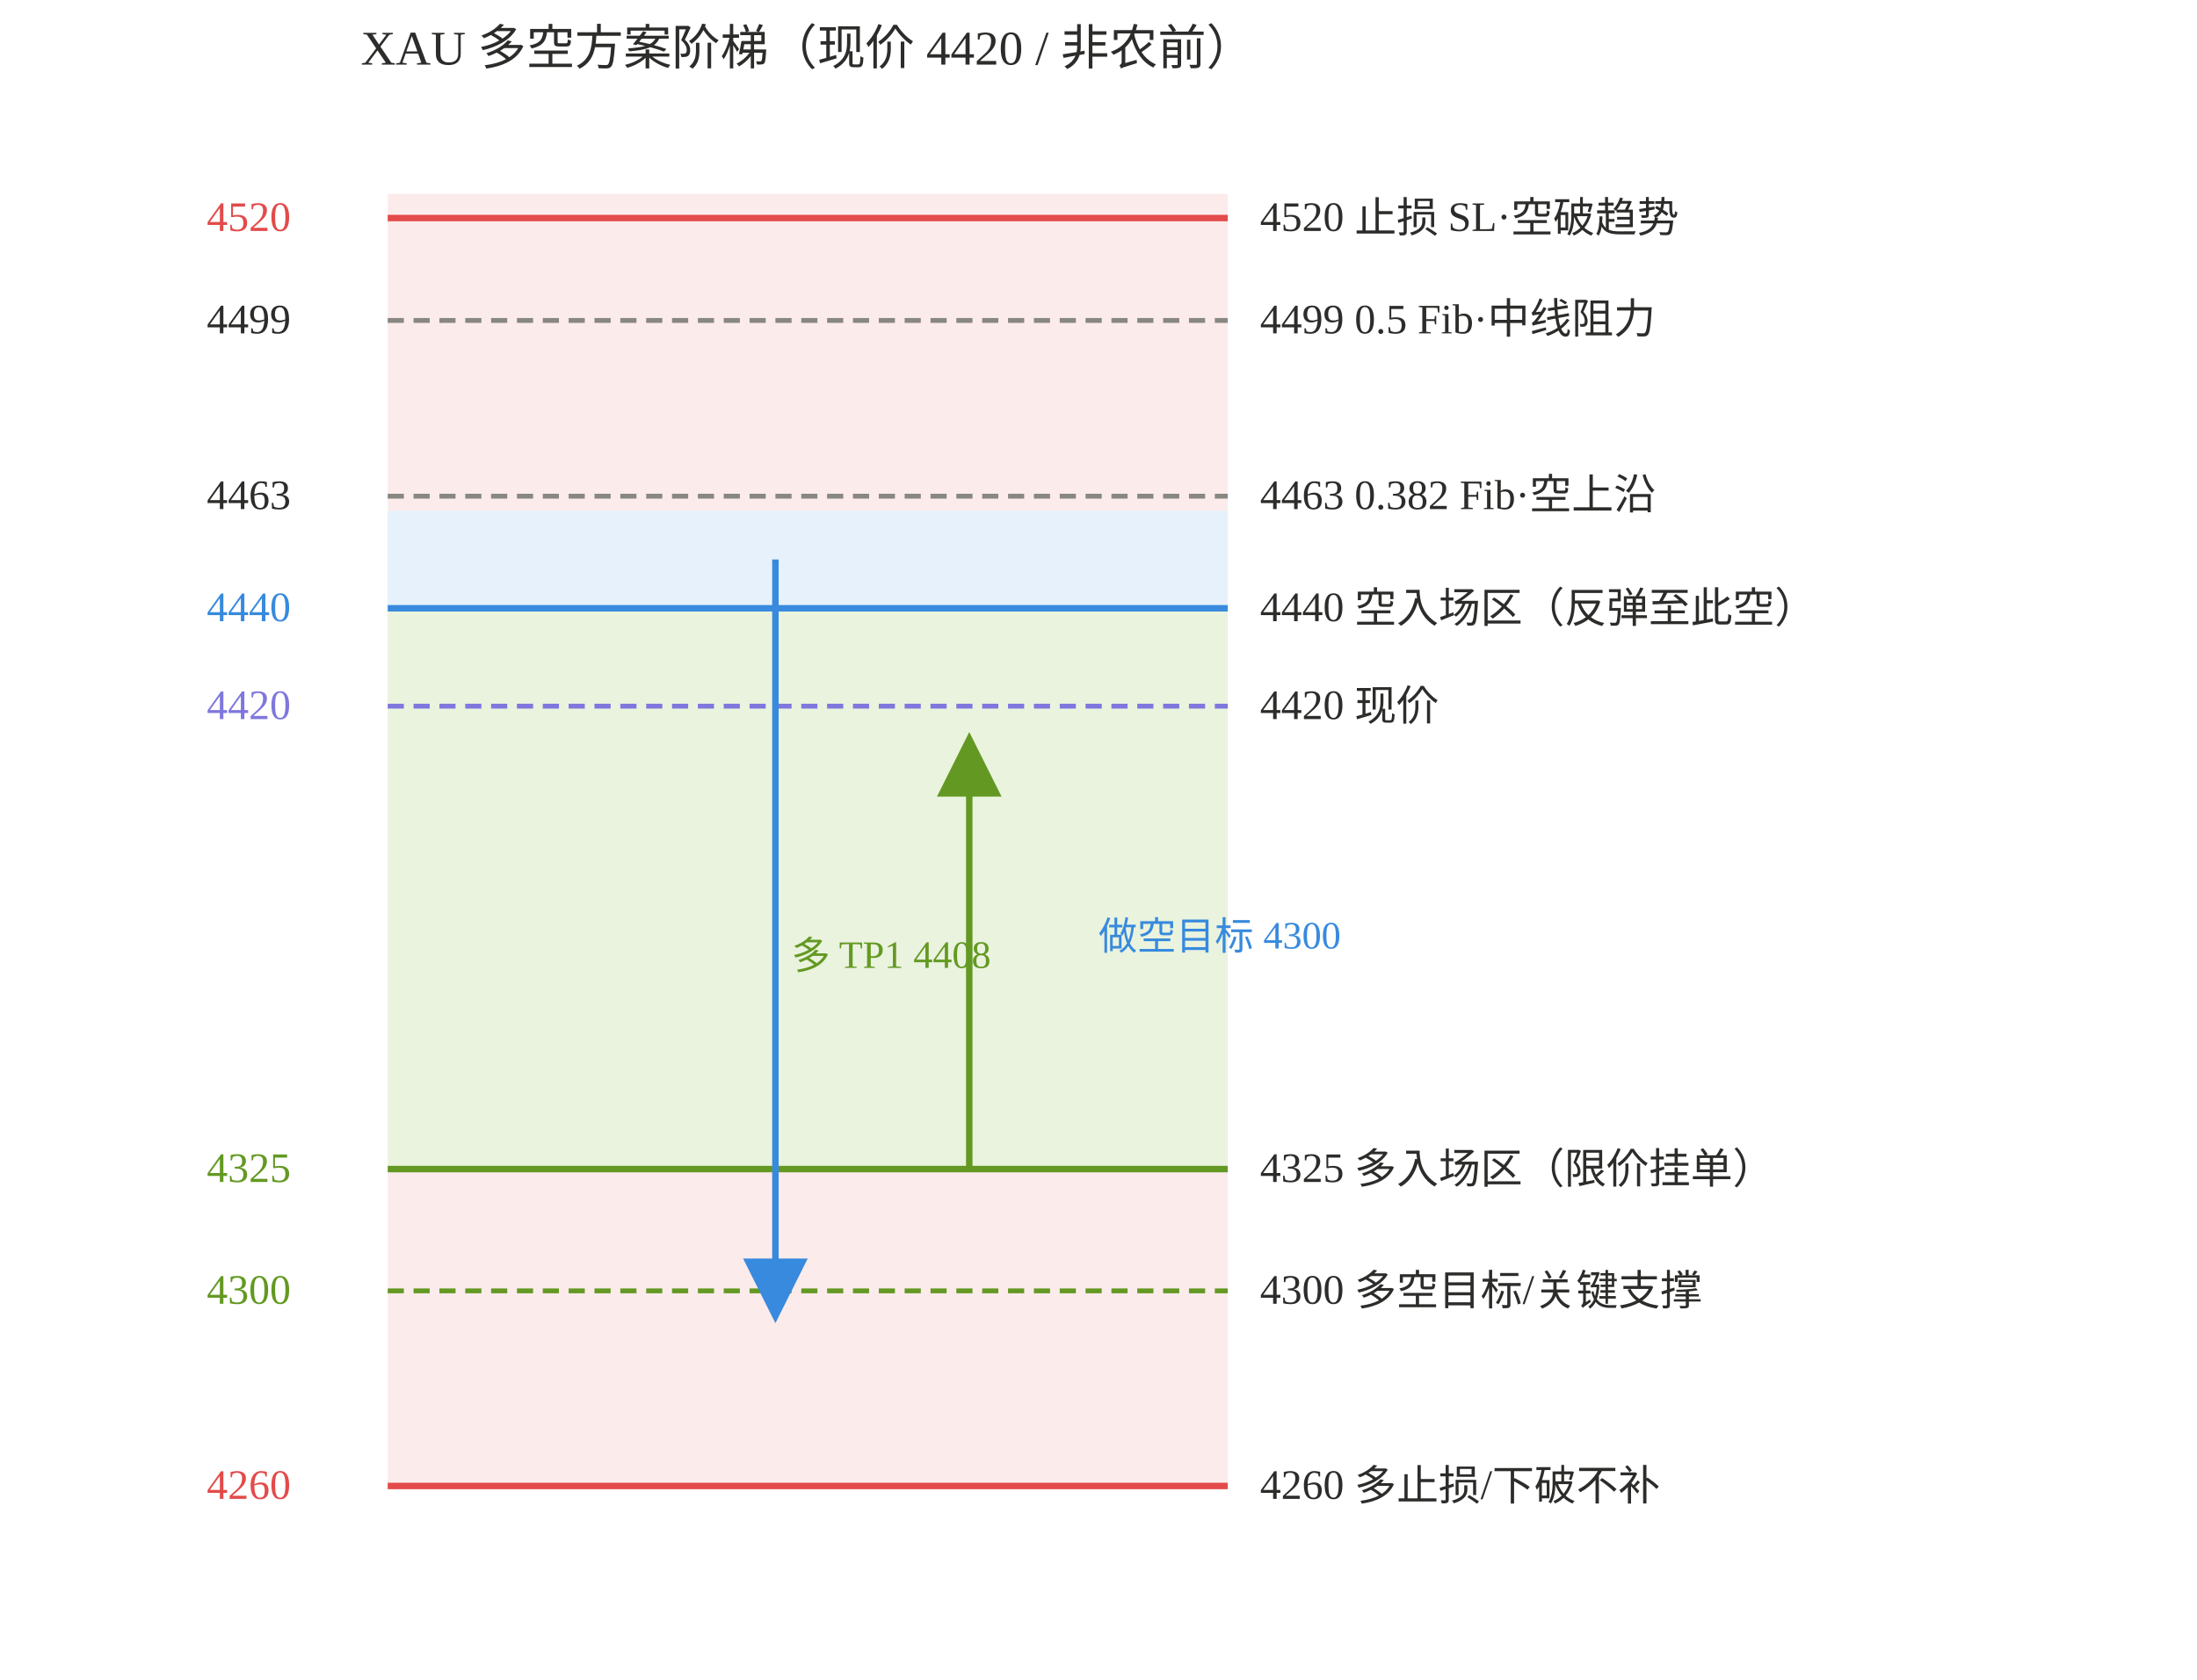
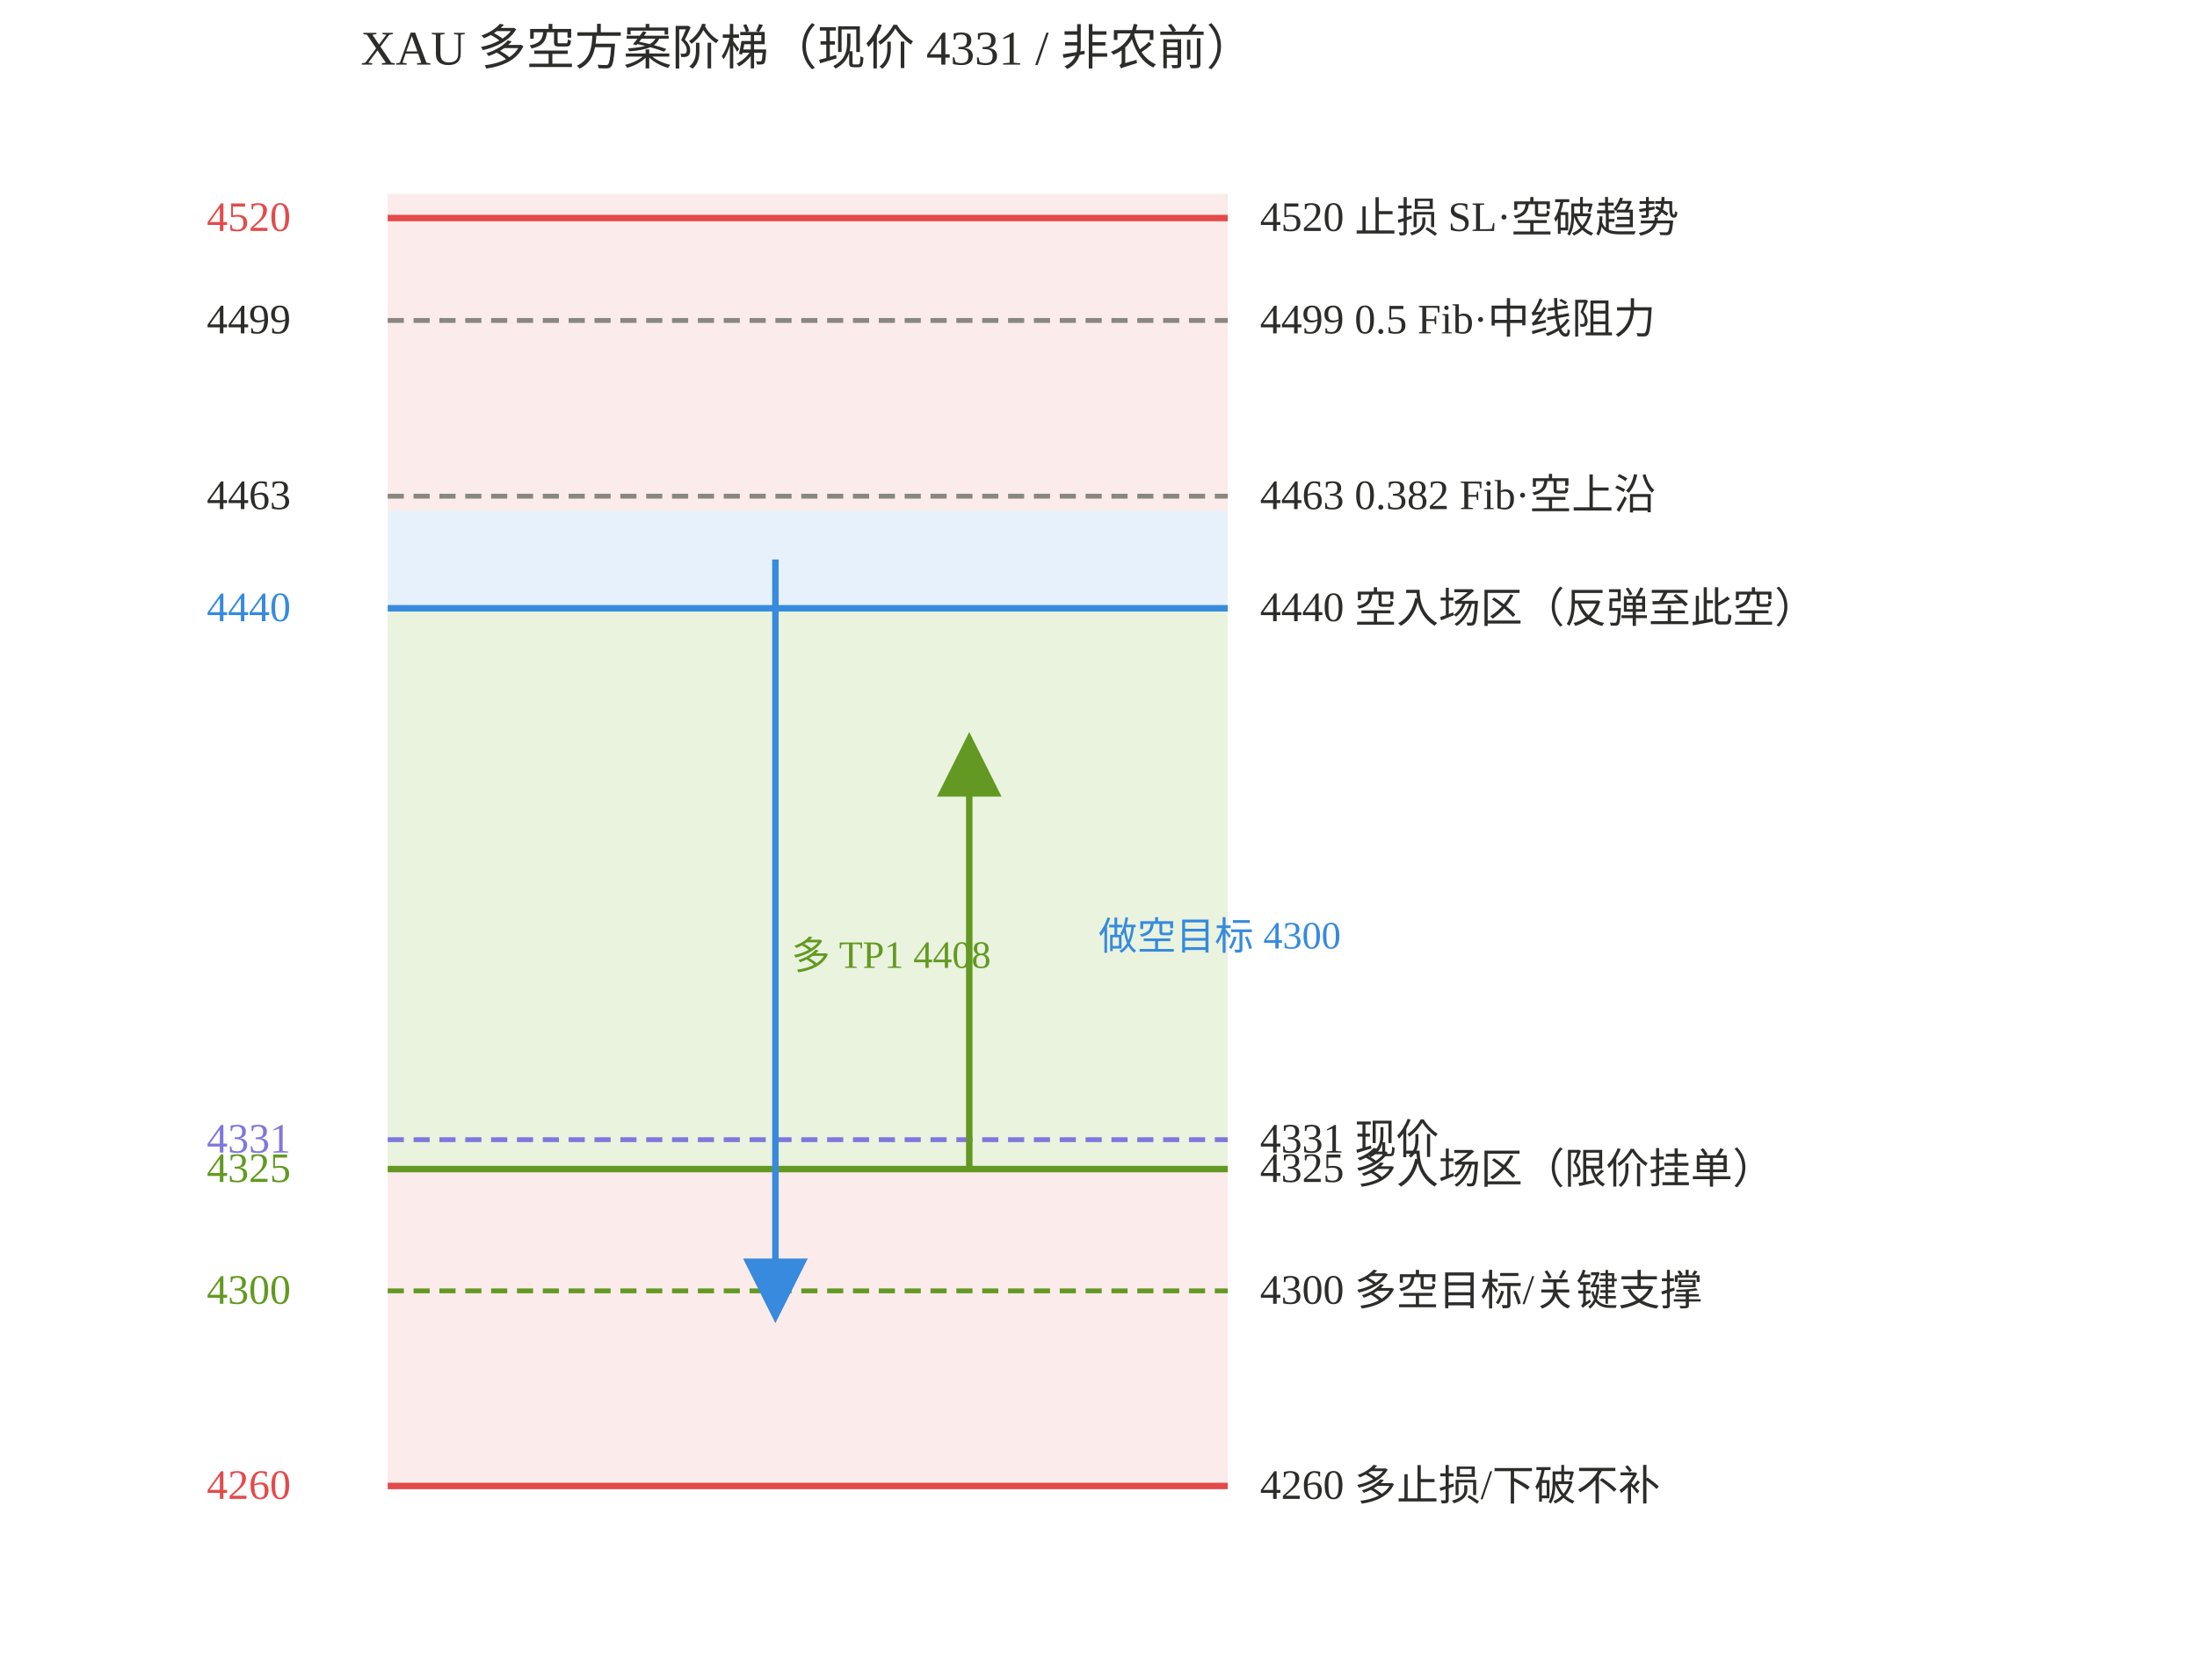
<svg xmlns="http://www.w3.org/2000/svg" viewBox="0 0 680 520" role="img" aria-label="XAU 多空方案阶梯">
  <rect x="120" y="60.0" width="260" height="98.1" fill="#FCEBEB" />
  <rect x="120" y="158.1" width="260" height="30.2" fill="#E6F1FB" />
  <rect x="120" y="188.3" width="260" height="173.6" fill="#EAF3DE" />
  <rect x="120" y="361.9" width="260" height="98.1" fill="#FCEBEB" />
  <line x1="120" y1="67.5" x2="380" y2="67.5" stroke="#E24B4A" stroke-width="2" />
  <text x="90" y="71.5" font-size="13" text-anchor="end" fill="#E24B4A">4520</text>
  <text x="390" y="71.5" font-size="13" fill="#2C2C2A">4520 止损 SL·空破趋势</text>
  <line x1="120" y1="99.2" x2="380" y2="99.2" stroke="#888780" stroke-width="1.5" stroke-dasharray="5,3" />
  <text x="90" y="103.2" font-size="13" text-anchor="end" fill="#2C2C2A">4499</text>
  <text x="390" y="103.2" font-size="13" fill="#2C2C2A">4499 0.5 Fib·中线阻力</text>
  <line x1="120" y1="153.6" x2="380" y2="153.6" stroke="#888780" stroke-width="1.5" stroke-dasharray="5,3" />
  <text x="90" y="157.6" font-size="13" text-anchor="end" fill="#2C2C2A">4463</text>
  <text x="390" y="157.6" font-size="13" fill="#2C2C2A">4463 0.382 Fib·空上沿</text>
  <line x1="120" y1="188.3" x2="380" y2="188.3" stroke="#378ADD" stroke-width="2" />
  <text x="90" y="192.3" font-size="13" text-anchor="end" fill="#378ADD">4440</text>
  <text x="390" y="192.3" font-size="13" fill="#2C2C2A">4440 空入场区（反弹至此空）</text>
-   <line x1="120" y1="218.6" x2="380" y2="218.6" stroke="#7F77DD" stroke-width="1.5" stroke-dasharray="5,3" />
-   <text x="90" y="222.6" font-size="13" text-anchor="end" fill="#7F77DD">4420</text>
-   <text x="390" y="222.6" font-size="13" fill="#2C2C2A">4420 现价</text>
+   <line x1="120" y1="352.8" x2="380" y2="352.8" stroke="#7F77DD" stroke-width="1.5" stroke-dasharray="5,3" />
+   <text x="90" y="356.8" font-size="13" text-anchor="end" fill="#7F77DD">4331</text>
+   <text x="390" y="356.8" font-size="13" fill="#2C2C2A">4331 现价</text>
  <line x1="120" y1="361.9" x2="380" y2="361.9" stroke="#639922" stroke-width="2" />
  <text x="90" y="365.9" font-size="13" text-anchor="end" fill="#639922">4325</text>
  <text x="390" y="365.9" font-size="13" fill="#2C2C2A">4325 多入场区（限价挂单）</text>
  <line x1="120" y1="399.6" x2="380" y2="399.6" stroke="#639922" stroke-width="1.5" stroke-dasharray="5,3" />
  <text x="90" y="403.6" font-size="13" text-anchor="end" fill="#639922">4300</text>
  <text x="390" y="403.6" font-size="13" fill="#2C2C2A">4300 多空目标/关键支撑</text>
  <line x1="120" y1="460.0" x2="380" y2="460.0" stroke="#E24B4A" stroke-width="2" />
  <text x="90" y="464.0" font-size="13" text-anchor="end" fill="#E24B4A">4260</text>
  <text x="390" y="464.0" font-size="13" fill="#2C2C2A">4260 多止损/下破不补</text>
  <defs>
    <marker id="ad" markerWidth="10" markerHeight="10" refX="5" refY="5" orient="auto">
      <path d="M0,0 L10,5 L0,10 Z" fill="#378ADD" />
    </marker>
    <marker id="au" markerWidth="10" markerHeight="10" refX="5" refY="5" orient="auto">
      <path d="M0,10 L10,5 L0,0 Z" fill="#639922" />
    </marker>
  </defs>
  <path d="M 240 173.2 L 240 399.6" stroke="#378ADD" stroke-width="2" fill="none" marker-end="url(#ad)" />
  <path d="M 300 361.9 L 300 236.6" stroke="#639922" stroke-width="2" fill="none" marker-end="url(#au)" />
  <text x="340" y="294.0" font-size="12" fill="#378ADD">做空目标 4300</text>
  <text x="245" y="300.0" font-size="12" fill="#639922">多 TP1 4408</text>
-   <text x="250" y="20" font-size="15" font-weight="500" fill="#2C2C2A" text-anchor="middle">XAU 多空方案阶梯（现价 4420 / 非农前）</text>
+   <text x="250" y="20" font-size="15" font-weight="500" fill="#2C2C2A" text-anchor="middle">XAU 多空方案阶梯（现价 4331 / 非农前）</text>
</svg>
